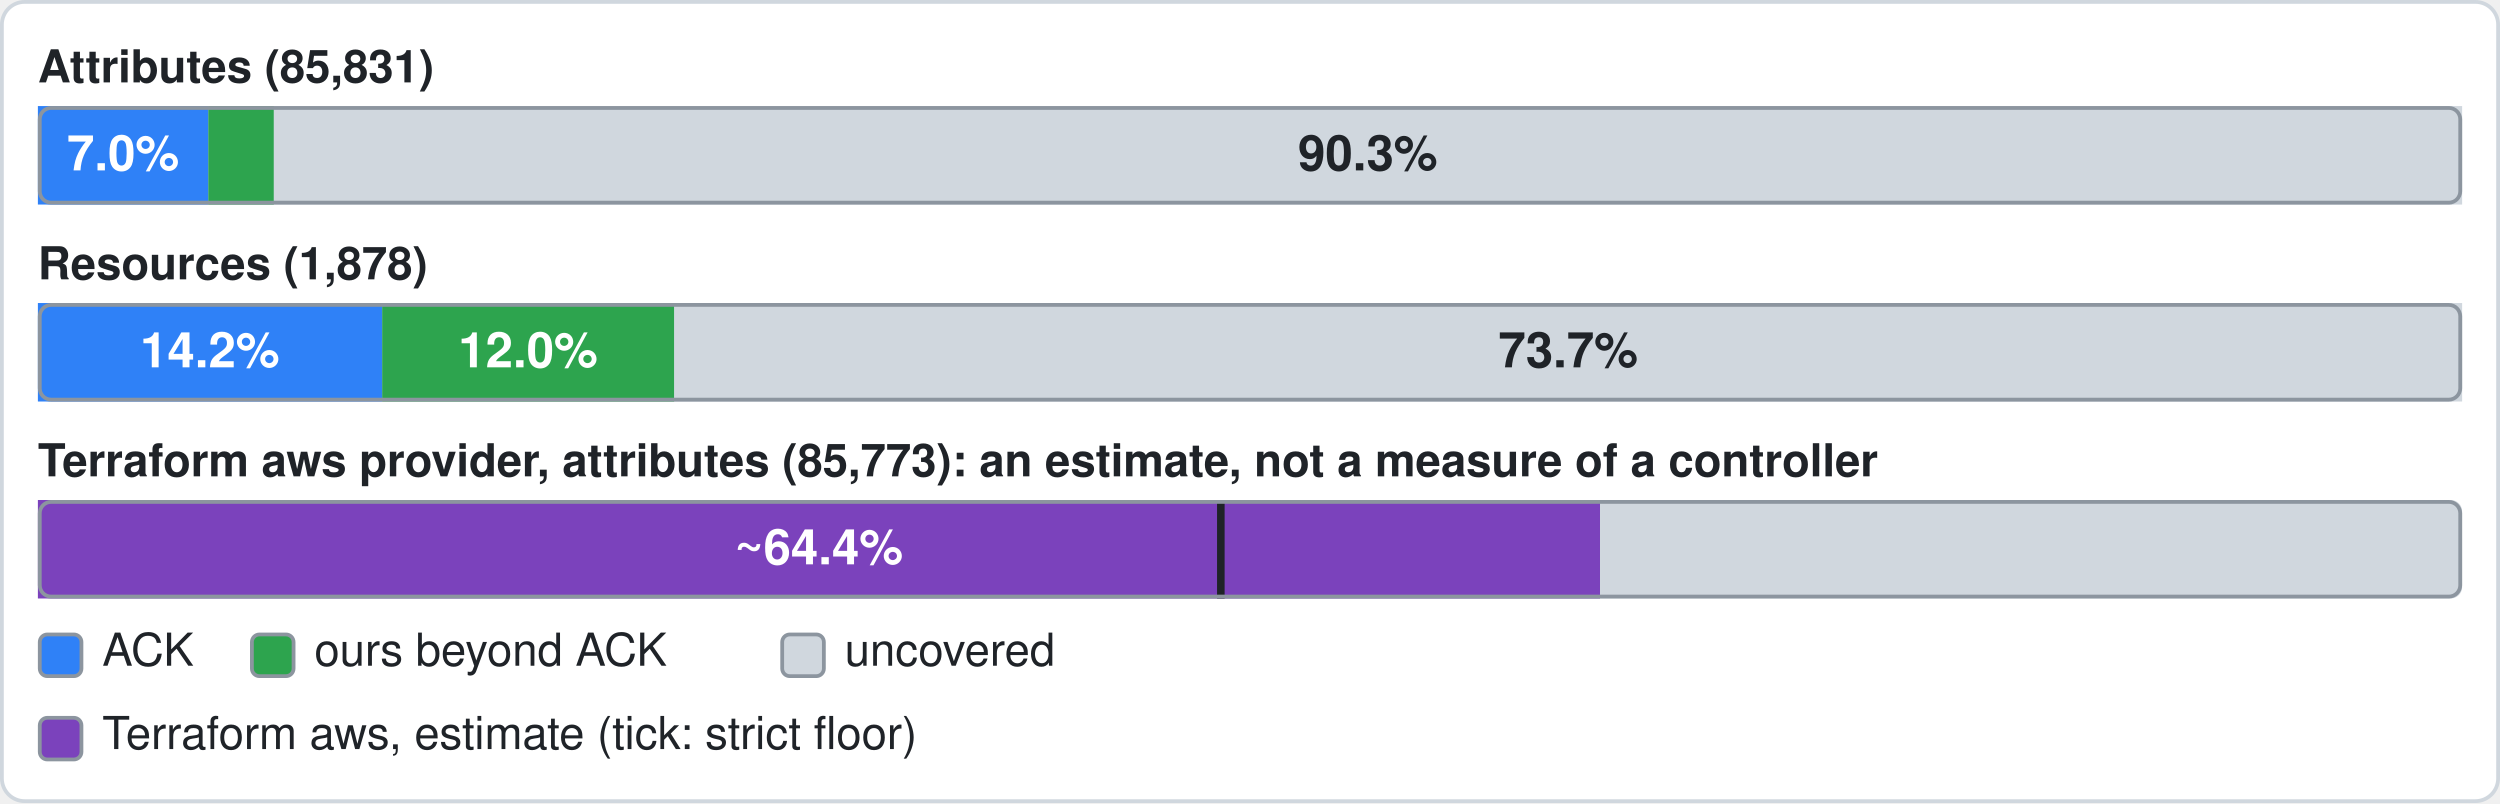
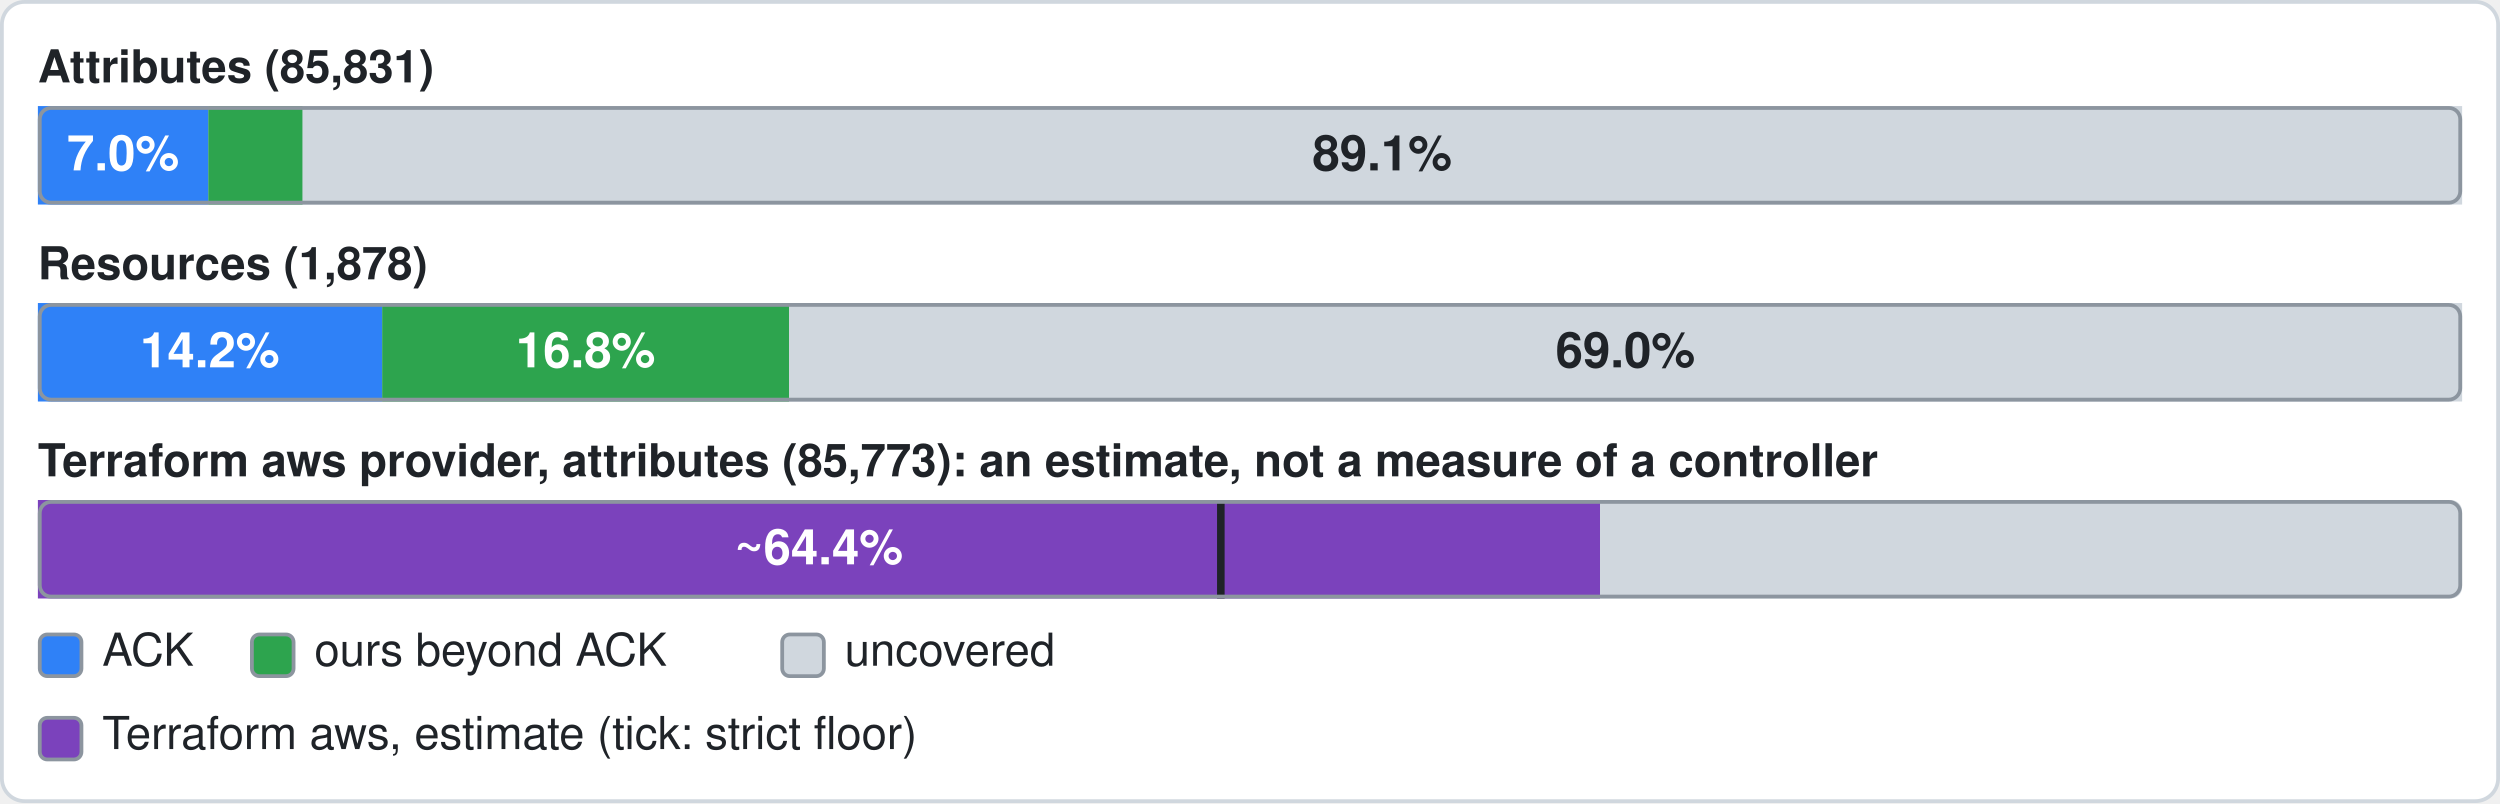
- <svg xmlns="http://www.w3.org/2000/svg" width="660" height="212" viewBox="0 0 660 212" role="img" aria-label="All services: official 7.0%, ours beyond official 2.7%, uncovered 90.3% of 85831 attributes; Terraform aws provider (estimate): 64.4% of 85773 attributes, at least 48.8%; resources: official 14.2%, ours beyond official 12.0%, uncovered 73.7% of 1878">
+ <svg xmlns="http://www.w3.org/2000/svg" width="660" height="212" viewBox="0 0 660 212" role="img" aria-label="All services: official 7.0%, ours beyond official 3.9%, uncovered 89.1% of 85831 attributes; Terraform aws provider (estimate): 64.4% of 85773 attributes, at least 48.8%; resources: official 14.2%, ours beyond official 16.8%, uncovered 69.0% of 1878">
  <rect x="0.5" y="0.5" width="659" height="211" rx="6" fill="#ffffff" stroke="#d0d7de" />
  <text x="10" y="19" font-family="-apple-system,BlinkMacSystemFont,'Segoe UI',Helvetica,Arial,sans-serif" font-size="12" font-weight="600" fill="#1f2328" dominant-baseline="central">Attributes (85,831)</text>
  <rect x="10" y="28" width="640" height="26" rx="3" fill="#d0d7de" />
  <rect x="10" y="28" width="45" height="26" fill="#2f81f7" />
  <text x="32.5" y="42" font-family="-apple-system,BlinkMacSystemFont,'Segoe UI',Helvetica,Arial,sans-serif" font-size="13" font-weight="600" fill="#ffffff" text-anchor="middle" dominant-baseline="central">7.0%</text>
-   <rect x="55" y="28" width="17.3" height="26" fill="#2da44e" />
-   <rect x="72.3" y="28" width="577.7" height="26" fill="#d0d7de" />
-   <text x="361.1" y="42" font-family="-apple-system,BlinkMacSystemFont,'Segoe UI',Helvetica,Arial,sans-serif" font-size="13" font-weight="600" fill="#1f2328" text-anchor="middle" dominant-baseline="central">90.3%</text>
+   <rect x="55" y="28" width="24.9" height="26" fill="#2da44e" />
+   <rect x="79.9" y="28" width="570.1" height="26" fill="#d0d7de" />
+   <text x="364.9" y="42" font-family="-apple-system,BlinkMacSystemFont,'Segoe UI',Helvetica,Arial,sans-serif" font-size="13" font-weight="600" fill="#1f2328" text-anchor="middle" dominant-baseline="central">89.1%</text>
  <rect x="10.5" y="28.5" width="639" height="25" rx="3" fill="none" stroke="#8c959f" />
  <text x="10" y="71" font-family="-apple-system,BlinkMacSystemFont,'Segoe UI',Helvetica,Arial,sans-serif" font-size="12" font-weight="600" fill="#1f2328" dominant-baseline="central">Resources (1,878)</text>
  <rect x="10" y="80" width="640" height="26" rx="3" fill="#d0d7de" />
  <rect x="10" y="80" width="90.9" height="26" fill="#2f81f7" />
  <text x="55.4" y="94" font-family="-apple-system,BlinkMacSystemFont,'Segoe UI',Helvetica,Arial,sans-serif" font-size="13" font-weight="600" fill="#ffffff" text-anchor="middle" dominant-baseline="central">14.2%</text>
-   <rect x="100.9" y="80" width="77.1" height="26" fill="#2da44e" />
-   <text x="139.4" y="94" font-family="-apple-system,BlinkMacSystemFont,'Segoe UI',Helvetica,Arial,sans-serif" font-size="13" font-weight="600" fill="#ffffff" text-anchor="middle" dominant-baseline="central">12.0%</text>
-   <rect x="178" y="80" width="472" height="26" fill="#d0d7de" />
-   <text x="414" y="94" font-family="-apple-system,BlinkMacSystemFont,'Segoe UI',Helvetica,Arial,sans-serif" font-size="13" font-weight="600" fill="#1f2328" text-anchor="middle" dominant-baseline="central">73.7%</text>
+   <rect x="100.9" y="80" width="107.4" height="26" fill="#2da44e" />
+   <text x="154.6" y="94" font-family="-apple-system,BlinkMacSystemFont,'Segoe UI',Helvetica,Arial,sans-serif" font-size="13" font-weight="600" fill="#ffffff" text-anchor="middle" dominant-baseline="central">16.8%</text>
+   <rect x="208.3" y="80" width="441.7" height="26" fill="#d0d7de" />
+   <text x="429.1" y="94" font-family="-apple-system,BlinkMacSystemFont,'Segoe UI',Helvetica,Arial,sans-serif" font-size="13" font-weight="600" fill="#1f2328" text-anchor="middle" dominant-baseline="central">69.0%</text>
  <rect x="10.5" y="80.5" width="639" height="25" rx="3" fill="none" stroke="#8c959f" />
  <text x="10" y="123" font-family="-apple-system,BlinkMacSystemFont,'Segoe UI',Helvetica,Arial,sans-serif" font-size="12" font-weight="600" fill="#1f2328" dominant-baseline="central">Terraform aws provider, attributes (85,773): an estimate, not a measure of a controller</text>
  <rect x="10" y="132" width="640" height="26" rx="3" fill="#d0d7de" />
  <rect x="10" y="132" width="412.4" height="26" fill="#7b42bc" />
  <rect x="321.3" y="132" width="2" height="26" fill="#1f2328" />
  <text x="216.2" y="146" font-family="-apple-system,BlinkMacSystemFont,'Segoe UI',Helvetica,Arial,sans-serif" font-size="13" font-weight="600" fill="#ffffff" text-anchor="middle" dominant-baseline="central">~64.4%</text>
  <rect x="10.5" y="132.5" width="639" height="25" rx="3" fill="none" stroke="#8c959f" />
  <rect x="10.5" y="167.5" width="11" height="11" rx="2" fill="#2f81f7" stroke="#8c959f" />
  <text x="27" y="173" font-family="-apple-system,BlinkMacSystemFont,'Segoe UI',Helvetica,Arial,sans-serif" font-size="12" fill="#1f2328" dominant-baseline="central">ACK</text>
  <rect x="66.5" y="167.5" width="11" height="11" rx="2" fill="#2da44e" stroke="#8c959f" />
  <text x="83" y="173" font-family="-apple-system,BlinkMacSystemFont,'Segoe UI',Helvetica,Arial,sans-serif" font-size="12" fill="#1f2328" dominant-baseline="central">ours beyond ACK</text>
  <rect x="206.5" y="167.5" width="11" height="11" rx="2" fill="#d0d7de" stroke="#8c959f" />
  <text x="223" y="173" font-family="-apple-system,BlinkMacSystemFont,'Segoe UI',Helvetica,Arial,sans-serif" font-size="12" fill="#1f2328" dominant-baseline="central">uncovered</text>
  <rect x="10.5" y="189.5" width="11" height="11" rx="2" fill="#7b42bc" stroke="#8c959f" />
  <text x="27" y="195" font-family="-apple-system,BlinkMacSystemFont,'Segoe UI',Helvetica,Arial,sans-serif" font-size="12" fill="#1f2328" dominant-baseline="central">Terraform aws, estimate (tick: strict floor)</text>
</svg>
